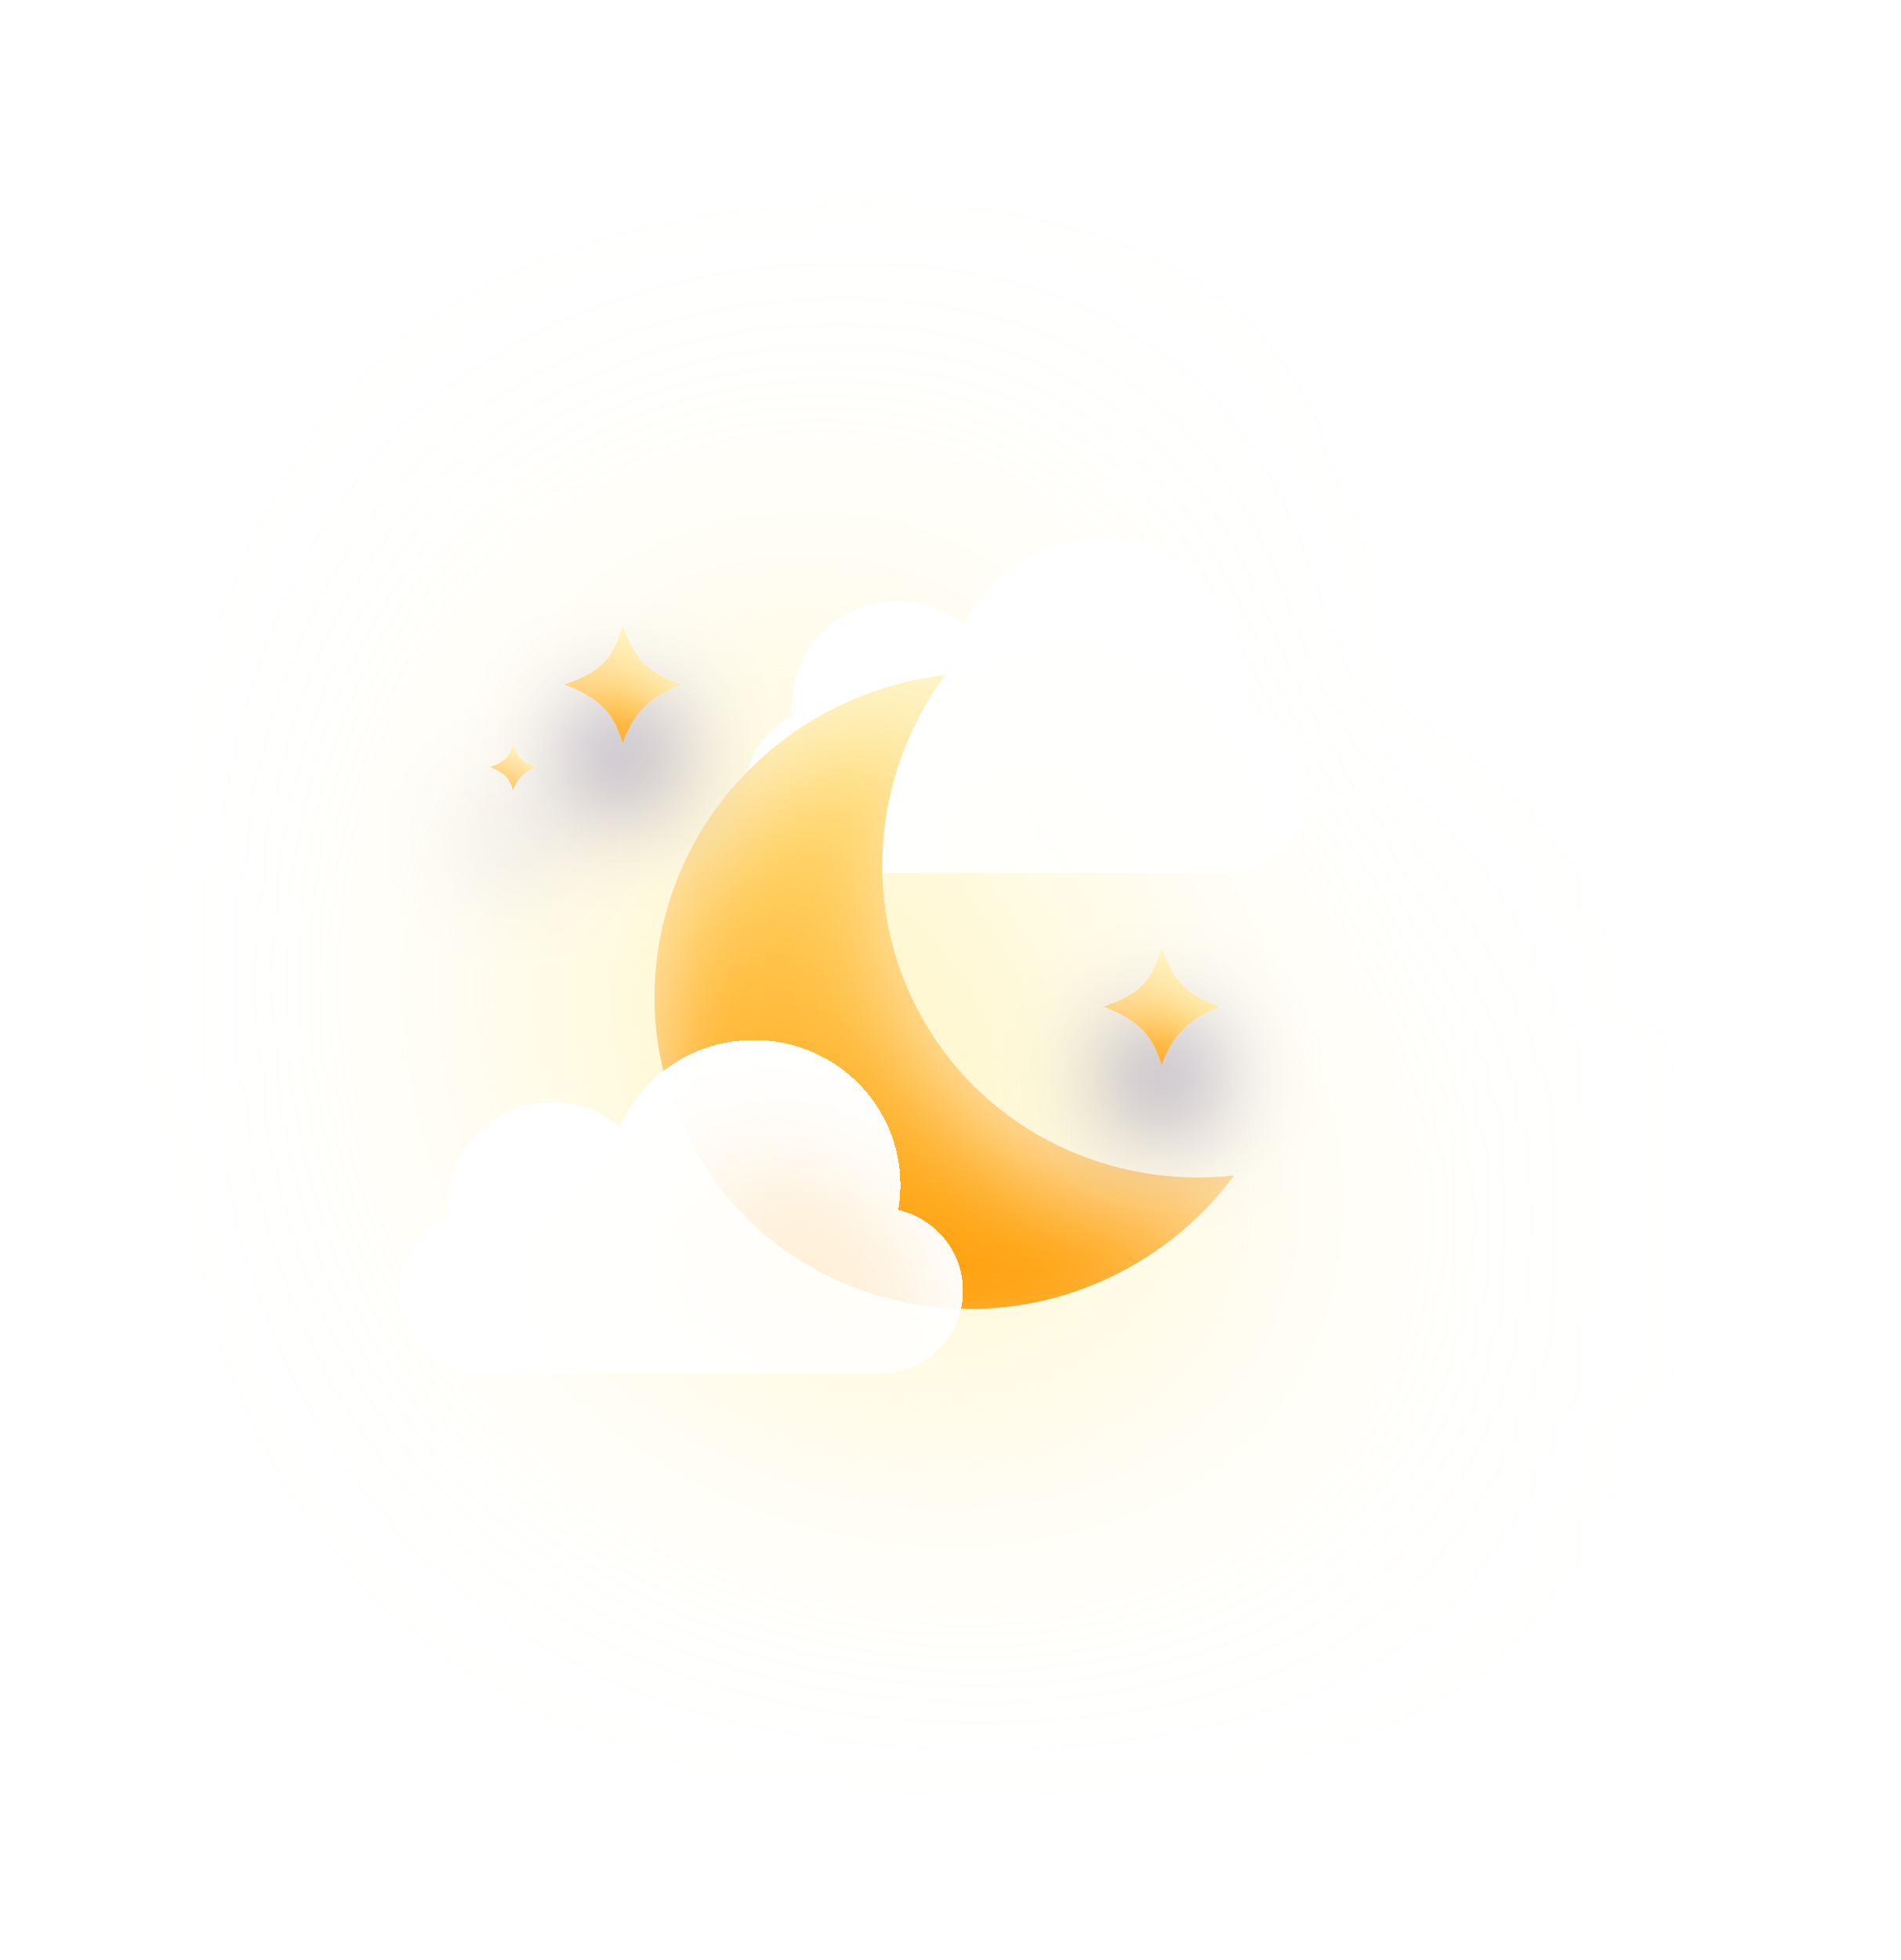
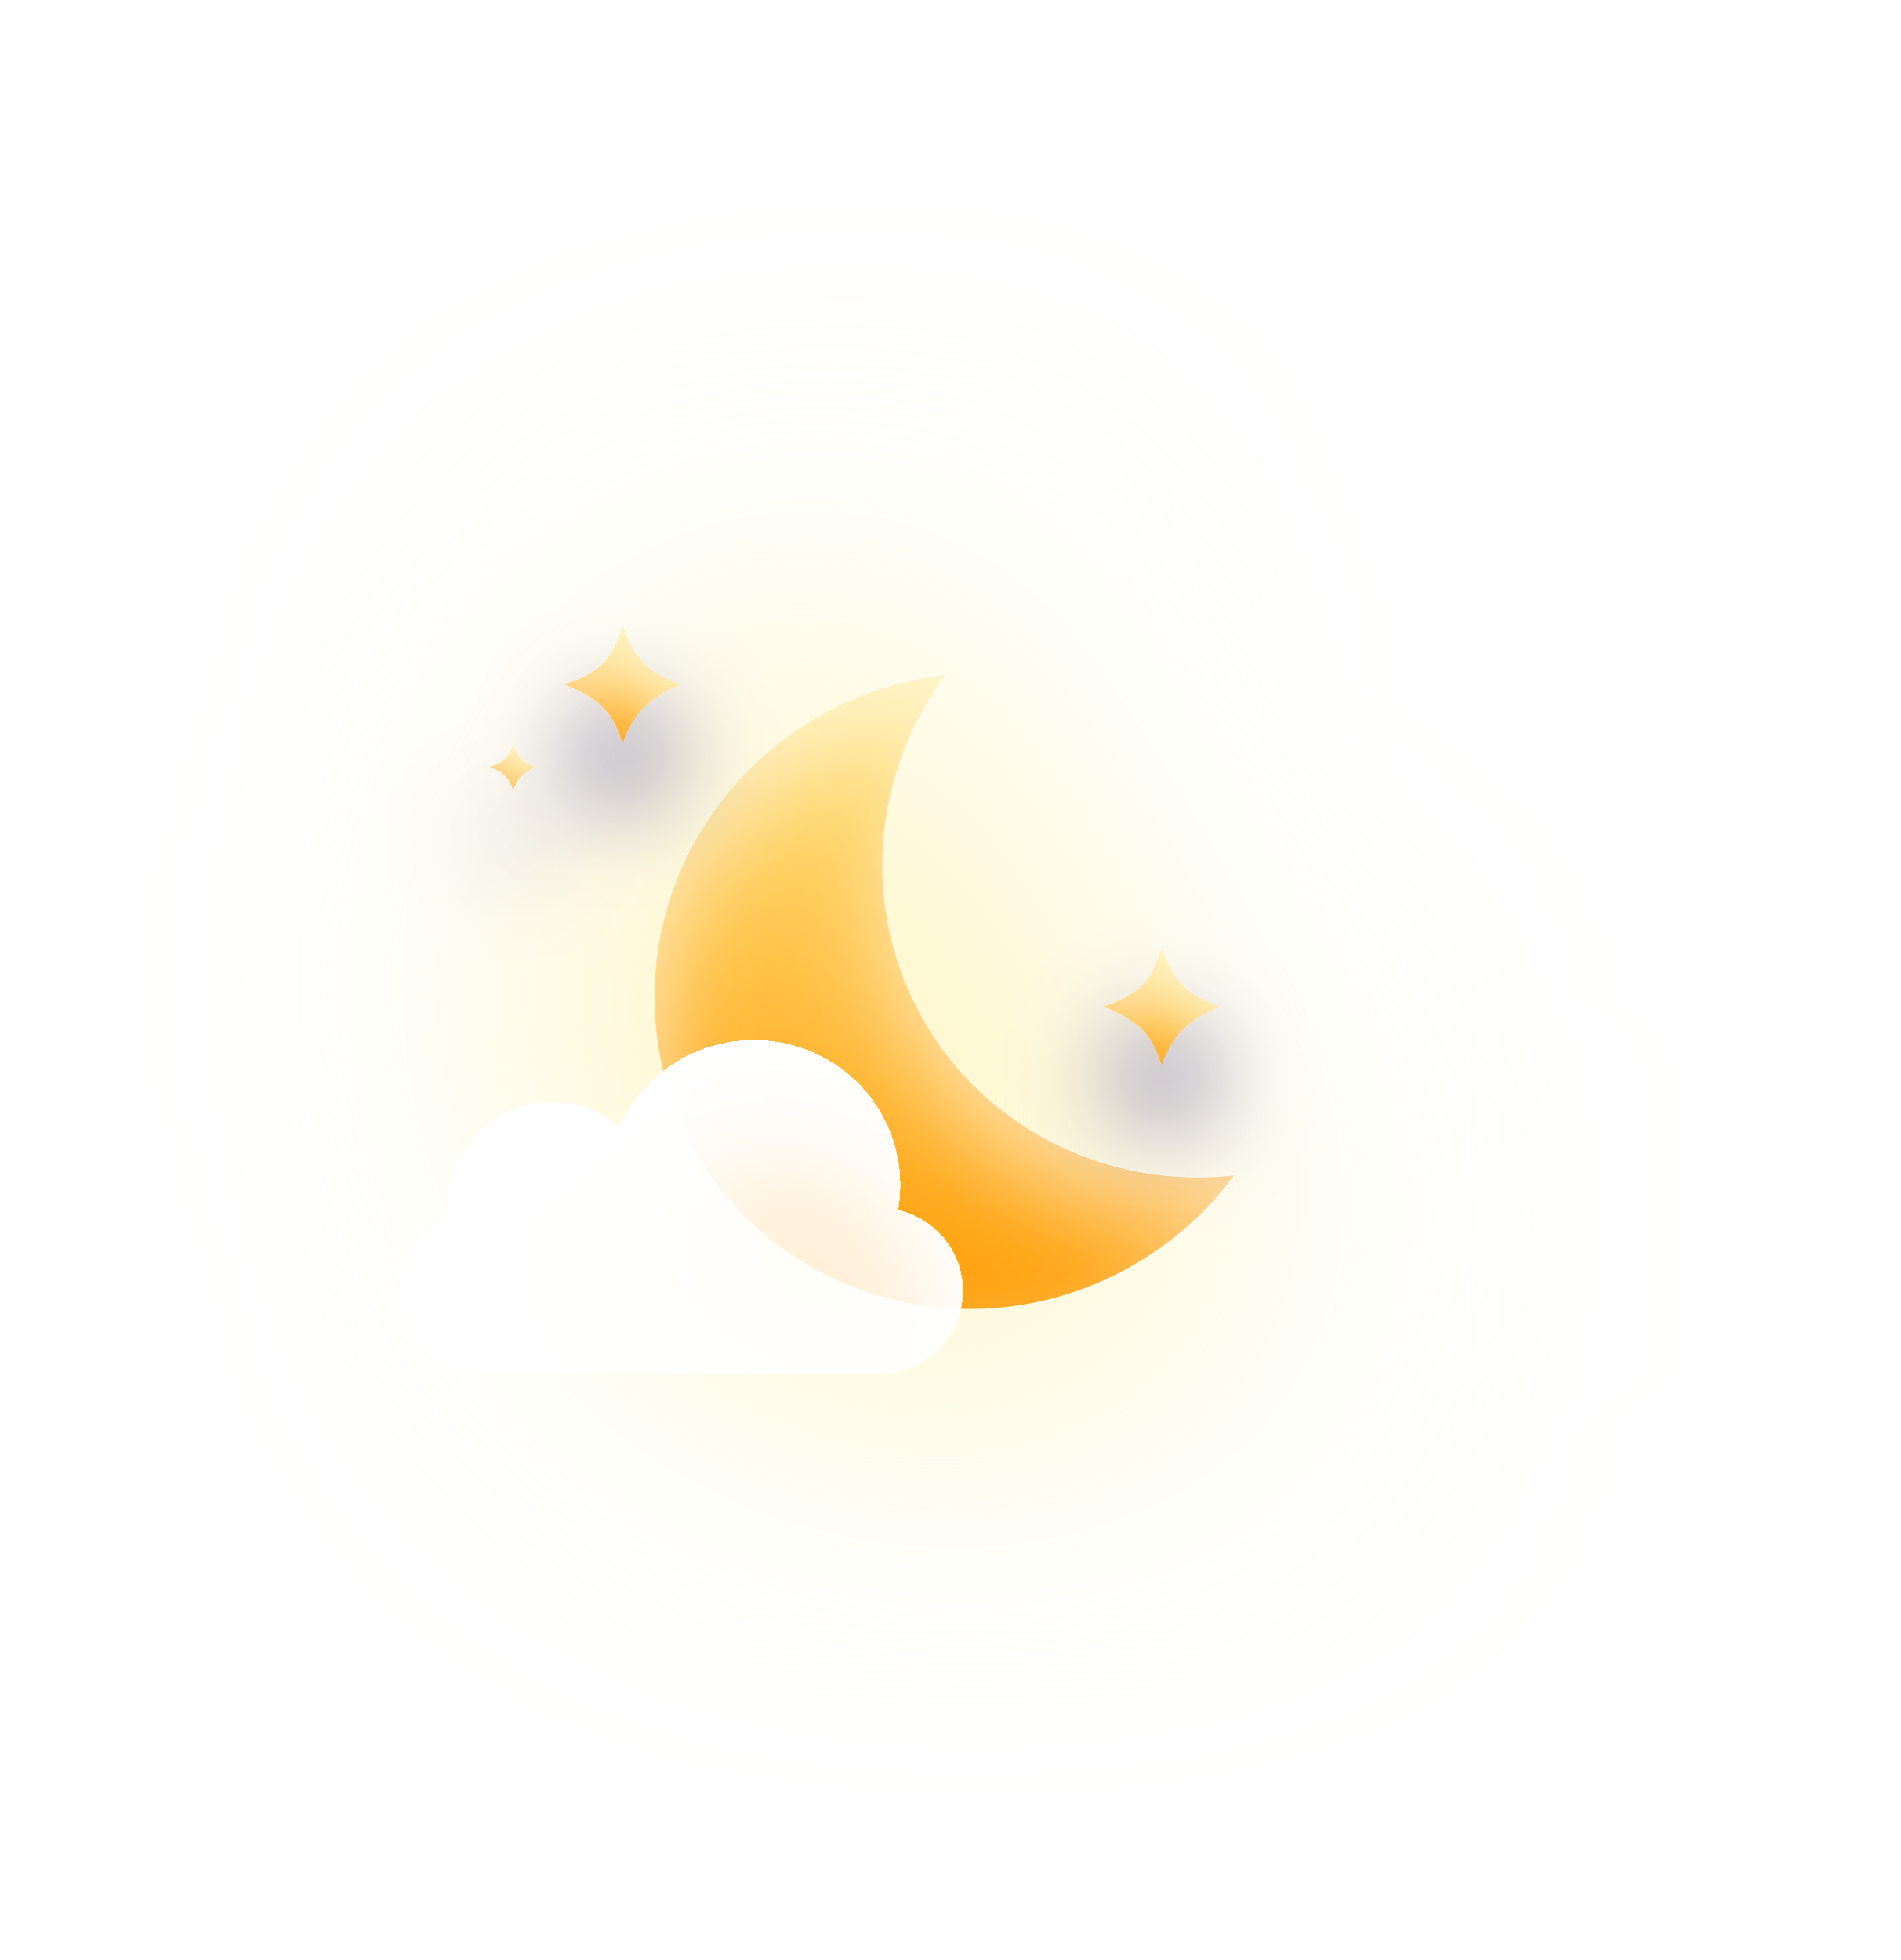
<svg xmlns="http://www.w3.org/2000/svg" width="161" height="166" viewBox="0 0 161 166" fill="none">
-   <g filter="url(#filter0_f_303_725)">
+   <g filter="url(#filter0_i_303_725)">
+     <path d="M105.224 60.091C105.345 59.402 105.409 58.693 105.409 57.969C105.409 51.197 99.868 45.707 93.032 45.707C87.951 45.707 83.585 48.741 81.679 53.08C80.135 51.759 78.131 50.962 75.941 50.962C71.059 50.962 67.101 54.927 67.101 59.818C67.101 60.09 67.114 60.359 67.138 60.626C64.789 61.765 63.172 64.156 63.172 66.922C63.172 70.791 66.339 73.929 70.245 73.929H103.641C107.546 73.929 110.713 70.791 110.713 66.922C110.713 63.591 108.367 60.804 105.224 60.091Z" fill="url(#paint0_linear_303_725)" />
+   </g>
+   <g filter="url(#filter1_f_303_725)">
    <path d="M80.69 53.306C73.92 62.499 72.746 75.045 78.718 85.391C84.691 95.736 96.143 100.992 107.49 99.725C105.077 103 101.954 105.85 98.19 108.023C83.864 116.295 65.683 111.625 57.582 97.594C49.481 83.562 54.527 65.482 68.854 57.211C72.617 55.038 76.647 53.758 80.69 53.306Z" fill="#FFEE94" />
  </g>
-   <g filter="url(#filter1_i_303_725)">
-     <path d="M105.224 60.091C105.345 59.402 105.409 58.693 105.409 57.969C105.409 51.197 99.868 45.707 93.032 45.707C87.951 45.707 83.585 48.741 81.679 53.08C80.135 51.759 78.131 50.962 75.941 50.962C71.059 50.962 67.101 54.927 67.101 59.818C67.101 60.09 67.114 60.359 67.138 60.626C64.789 61.765 63.172 64.156 63.172 66.922C63.172 70.791 66.339 73.929 70.245 73.929H103.641C107.546 73.929 110.713 70.791 110.713 66.922C110.713 63.591 108.367 60.804 105.224 60.091Z" fill="url(#paint0_linear_303_725)" />
-   </g>
  <g filter="url(#filter2_i_303_725)">
-     <path d="M80.059 57.18C73.879 65.572 72.807 77.024 78.259 86.468C83.711 95.911 94.165 100.709 104.523 99.553C102.321 102.543 99.47 105.144 96.034 107.128C82.956 114.678 66.36 110.416 58.965 97.607C51.57 84.799 56.177 68.295 69.254 60.745C72.69 58.761 76.369 57.593 80.059 57.18Z" fill="url(#paint1_linear_303_725)" />
+     <path d="M80.059 57.18C73.879 65.572 72.807 77.024 78.259 86.468C83.711 95.911 94.165 100.709 104.523 99.553C102.321 102.543 99.469 105.144 96.034 107.128C82.956 114.678 66.36 110.416 58.965 97.607C51.57 84.799 56.177 68.295 69.254 60.745C72.69 58.761 76.368 57.593 80.059 57.18Z" fill="url(#paint1_linear_303_725)" />
  </g>
  <g filter="url(#filter3_i_303_725)">
    <path d="M76.051 102.499C76.173 101.81 76.236 101.101 76.236 100.377C76.236 93.605 70.695 88.115 63.86 88.115C58.779 88.115 54.413 91.149 52.507 95.488C50.962 94.168 48.959 93.37 46.769 93.37C41.887 93.37 37.929 97.335 37.929 102.226C37.929 102.498 37.941 102.768 37.965 103.034C35.617 104.173 34 106.565 34 109.33C34 113.2 37.166 116.337 41.072 116.337H74.468C78.374 116.337 81.54 113.2 81.54 109.33C81.54 106 79.195 103.212 76.051 102.499Z" fill="url(#paint2_linear_303_725)" />
  </g>
  <g filter="url(#filter4_di_303_725)">
-     <path d="M57.707 57.965C54.866 59.227 53.757 60.293 52.741 62.931C51.932 60.374 50.937 59.234 47.776 57.965C51.028 56.906 51.91 55.679 52.741 53C53.763 55.47 54.394 56.817 57.707 57.965Z" fill="url(#paint3_linear_303_725)" />
+     <path d="M57.707 57.965C54.866 59.227 53.758 60.293 52.741 62.931C51.932 60.374 50.937 59.234 47.776 57.965C51.028 56.906 51.91 55.679 52.741 53C53.763 55.47 54.394 56.817 57.707 57.965Z" fill="url(#paint3_linear_303_725)" />
  </g>
  <g filter="url(#filter5_di_303_725)">
    <path d="M103.356 85.247C100.515 86.508 99.407 87.574 98.391 90.212C97.581 87.656 96.586 86.515 93.425 85.247C96.677 84.187 97.559 82.961 98.391 80.281C99.412 82.751 100.043 84.099 103.356 85.247Z" fill="url(#paint4_linear_303_725)" />
  </g>
  <g filter="url(#filter6_di_303_725)">
    <path d="M45.422 64.961C44.3 65.459 43.862 65.88 43.461 66.922C43.141 65.912 42.748 65.462 41.5 64.961C42.784 64.543 43.133 64.058 43.461 63C43.864 63.975 44.113 64.508 45.422 64.961Z" fill="url(#paint5_linear_303_725)" />
  </g>
  <defs>
-     <filter id="filter0_f_303_725" x="0.717" y="0.306" width="159.773" height="164.807" filterUnits="userSpaceOnUse" color-interpolation-filters="sRGB">
-       <feFlood flood-opacity="0" result="BackgroundImageFix" />
-       <feBlend mode="normal" in="SourceGraphic" in2="BackgroundImageFix" result="shape" />
-       <feGaussianBlur stdDeviation="26.5" result="effect1_foregroundBlur_303_725" />
-     </filter>
-     <filter id="filter1_i_303_725" x="63.172" y="45.707" width="47.54" height="38.222" filterUnits="userSpaceOnUse" color-interpolation-filters="sRGB">
+     <filter id="filter0_i_303_725" x="63.172" y="45.707" width="47.54" height="38.222" filterUnits="userSpaceOnUse" color-interpolation-filters="sRGB">
      <feFlood flood-opacity="0" result="BackgroundImageFix" />
      <feBlend mode="normal" in="SourceGraphic" in2="BackgroundImageFix" result="shape" />
      <feColorMatrix in="SourceAlpha" type="matrix" values="0 0 0 0 0 0 0 0 0 0 0 0 0 0 0 0 0 0 127 0" result="hardAlpha" />
      <feOffset dy="11" />
      <feGaussianBlur stdDeviation="5" />
      <feComposite in2="hardAlpha" operator="arithmetic" k2="-1" k3="1" />
      <feColorMatrix type="matrix" values="0 0 0 0 1 0 0 0 0 1 0 0 0 0 1 0 0 0 1 0" />
      <feBlend mode="normal" in2="shape" result="effect1_innerShadow_303_725" />
+     </filter>
+     <filter id="filter1_f_303_725" x="0.717" y="0.306" width="159.773" height="164.807" filterUnits="userSpaceOnUse" color-interpolation-filters="sRGB">
+       <feFlood flood-opacity="0" result="BackgroundImageFix" />
+       <feBlend mode="normal" in="SourceGraphic" in2="BackgroundImageFix" result="shape" />
+       <feGaussianBlur stdDeviation="26.5" result="effect1_foregroundBlur_303_725" />
    </filter>
    <filter id="filter2_i_303_725" x="55.437" y="57.18" width="49.086" height="57.681" filterUnits="userSpaceOnUse" color-interpolation-filters="sRGB">
      <feFlood flood-opacity="0" result="BackgroundImageFix" />
      <feBlend mode="normal" in="SourceGraphic" in2="BackgroundImageFix" result="shape" />
      <feColorMatrix in="SourceAlpha" type="matrix" values="0 0 0 0 0 0 0 0 0 0 0 0 0 0 0 0 0 0 127 0" result="hardAlpha" />
      <feOffset dy="4" />
      <feGaussianBlur stdDeviation="4" />
      <feComposite in2="hardAlpha" operator="arithmetic" k2="-1" k3="1" />
      <feColorMatrix type="matrix" values="0 0 0 0 1 0 0 0 0 1 0 0 0 0 1 0 0 0 0.55 0" />
      <feBlend mode="normal" in2="shape" result="effect1_innerShadow_303_725" />
    </filter>
    <filter id="filter3_i_303_725" x="34" y="88.115" width="47.54" height="38.222" filterUnits="userSpaceOnUse" color-interpolation-filters="sRGB">
      <feFlood flood-opacity="0" result="BackgroundImageFix" />
      <feBlend mode="normal" in="SourceGraphic" in2="BackgroundImageFix" result="shape" />
      <feColorMatrix in="SourceAlpha" type="matrix" values="0 0 0 0 0 0 0 0 0 0 0 0 0 0 0 0 0 0 127 0" result="hardAlpha" />
      <feOffset dy="11" />
      <feGaussianBlur stdDeviation="5" />
      <feComposite in2="hardAlpha" operator="arithmetic" k2="-1" k3="1" />
      <feColorMatrix type="matrix" values="0 0 0 0 1 0 0 0 0 1 0 0 0 0 1 0 0 0 1 0" />
      <feBlend mode="normal" in2="shape" result="effect1_innerShadow_303_725" />
    </filter>
-     <filter id="filter4_di_303_725" x="39.008" y="50.233" width="27.466" height="27.466" filterUnits="userSpaceOnUse" color-interpolation-filters="sRGB">
+     <filter id="filter4_di_303_725" x="39.009" y="50.233" width="27.466" height="27.466" filterUnits="userSpaceOnUse" color-interpolation-filters="sRGB">
      <feFlood flood-opacity="0" result="BackgroundImageFix" />
      <feColorMatrix in="SourceAlpha" type="matrix" values="0 0 0 0 0 0 0 0 0 0 0 0 0 0 0 0 0 0 127 0" result="hardAlpha" />
      <feOffset dy="6" />
      <feGaussianBlur stdDeviation="4.384" />
      <feColorMatrix type="matrix" values="0 0 0 0 0.279 0 0 0 0 0.233 0 0 0 0 0.537 0 0 0 1 0" />
      <feBlend mode="normal" in2="BackgroundImageFix" result="effect1_dropShadow_303_725" />
      <feBlend mode="normal" in="SourceGraphic" in2="effect1_dropShadow_303_725" result="shape" />
      <feColorMatrix in="SourceAlpha" type="matrix" values="0 0 0 0 0 0 0 0 0 0 0 0 0 0 0 0 0 0 127 0" result="hardAlpha" />
      <feOffset dy="4" />
      <feGaussianBlur stdDeviation="2" />
      <feComposite in2="hardAlpha" operator="arithmetic" k2="-1" k3="1" />
      <feColorMatrix type="matrix" values="0 0 0 0 1 0 0 0 0 1 0 0 0 0 1 0 0 0 0.44 0" />
      <feBlend mode="normal" in2="shape" result="effect2_innerShadow_303_725" />
    </filter>
    <filter id="filter5_di_303_725" x="84.658" y="77.514" width="27.466" height="27.466" filterUnits="userSpaceOnUse" color-interpolation-filters="sRGB">
      <feFlood flood-opacity="0" result="BackgroundImageFix" />
      <feColorMatrix in="SourceAlpha" type="matrix" values="0 0 0 0 0 0 0 0 0 0 0 0 0 0 0 0 0 0 127 0" result="hardAlpha" />
      <feOffset dy="6" />
      <feGaussianBlur stdDeviation="4.384" />
      <feColorMatrix type="matrix" values="0 0 0 0 0.279 0 0 0 0 0.233 0 0 0 0 0.537 0 0 0 1 0" />
      <feBlend mode="normal" in2="BackgroundImageFix" result="effect1_dropShadow_303_725" />
      <feBlend mode="normal" in="SourceGraphic" in2="effect1_dropShadow_303_725" result="shape" />
      <feColorMatrix in="SourceAlpha" type="matrix" values="0 0 0 0 0 0 0 0 0 0 0 0 0 0 0 0 0 0 127 0" result="hardAlpha" />
      <feOffset dy="4" />
      <feGaussianBlur stdDeviation="2" />
      <feComposite in2="hardAlpha" operator="arithmetic" k2="-1" k3="1" />
      <feColorMatrix type="matrix" values="0 0 0 0 1 0 0 0 0 1 0 0 0 0 1 0 0 0 0.44 0" />
      <feBlend mode="normal" in2="shape" result="effect2_innerShadow_303_725" />
    </filter>
    <filter id="filter6_di_303_725" x="32.733" y="60.233" width="21.456" height="21.456" filterUnits="userSpaceOnUse" color-interpolation-filters="sRGB">
      <feFlood flood-opacity="0" result="BackgroundImageFix" />
      <feColorMatrix in="SourceAlpha" type="matrix" values="0 0 0 0 0 0 0 0 0 0 0 0 0 0 0 0 0 0 127 0" result="hardAlpha" />
      <feOffset dy="6" />
      <feGaussianBlur stdDeviation="4.384" />
      <feColorMatrix type="matrix" values="0 0 0 0 0.279 0 0 0 0 0.233 0 0 0 0 0.537 0 0 0 1 0" />
      <feBlend mode="normal" in2="BackgroundImageFix" result="effect1_dropShadow_303_725" />
      <feBlend mode="normal" in="SourceGraphic" in2="effect1_dropShadow_303_725" result="shape" />
      <feColorMatrix in="SourceAlpha" type="matrix" values="0 0 0 0 0 0 0 0 0 0 0 0 0 0 0 0 0 0 127 0" result="hardAlpha" />
      <feOffset dy="4" />
      <feGaussianBlur stdDeviation="2" />
      <feComposite in2="hardAlpha" operator="arithmetic" k2="-1" k3="1" />
      <feColorMatrix type="matrix" values="0 0 0 0 1 0 0 0 0 1 0 0 0 0 1 0 0 0 0.44 0" />
      <feBlend mode="normal" in2="shape" result="effect2_innerShadow_303_725" />
    </filter>
    <linearGradient id="paint0_linear_303_725" x1="66.196" y1="71.409" x2="114.156" y2="35.544" gradientUnits="userSpaceOnUse">
      <stop stop-color="white" />
      <stop offset="1" stop-color="white" stop-opacity="0.58" />
    </linearGradient>
    <linearGradient id="paint1_linear_303_725" x1="81.405" y1="52.73" x2="71.593" y2="112.142" gradientUnits="userSpaceOnUse">
      <stop stop-color="#FFEE94" />
      <stop offset="1" stop-color="#FF9900" />
    </linearGradient>
    <linearGradient id="paint2_linear_303_725" x1="37.024" y1="113.817" x2="84.984" y2="77.952" gradientUnits="userSpaceOnUse">
      <stop stop-color="white" />
      <stop offset="1" stop-color="white" stop-opacity="0.58" />
    </linearGradient>
    <linearGradient id="paint3_linear_303_725" x1="51.305" y1="63.396" x2="55.978" y2="54.621" gradientUnits="userSpaceOnUse">
      <stop stop-color="#FF9900" />
      <stop offset="1" stop-color="#FFEE94" />
    </linearGradient>
    <linearGradient id="paint4_linear_303_725" x1="96.954" y1="90.677" x2="101.628" y2="81.903" gradientUnits="userSpaceOnUse">
      <stop stop-color="#FF9900" />
      <stop offset="1" stop-color="#FFEE94" />
    </linearGradient>
    <linearGradient id="paint5_linear_303_725" x1="42.894" y1="67.105" x2="44.739" y2="63.64" gradientUnits="userSpaceOnUse">
      <stop stop-color="#FF9900" />
      <stop offset="1" stop-color="#FFEE94" />
    </linearGradient>
  </defs>
</svg>
